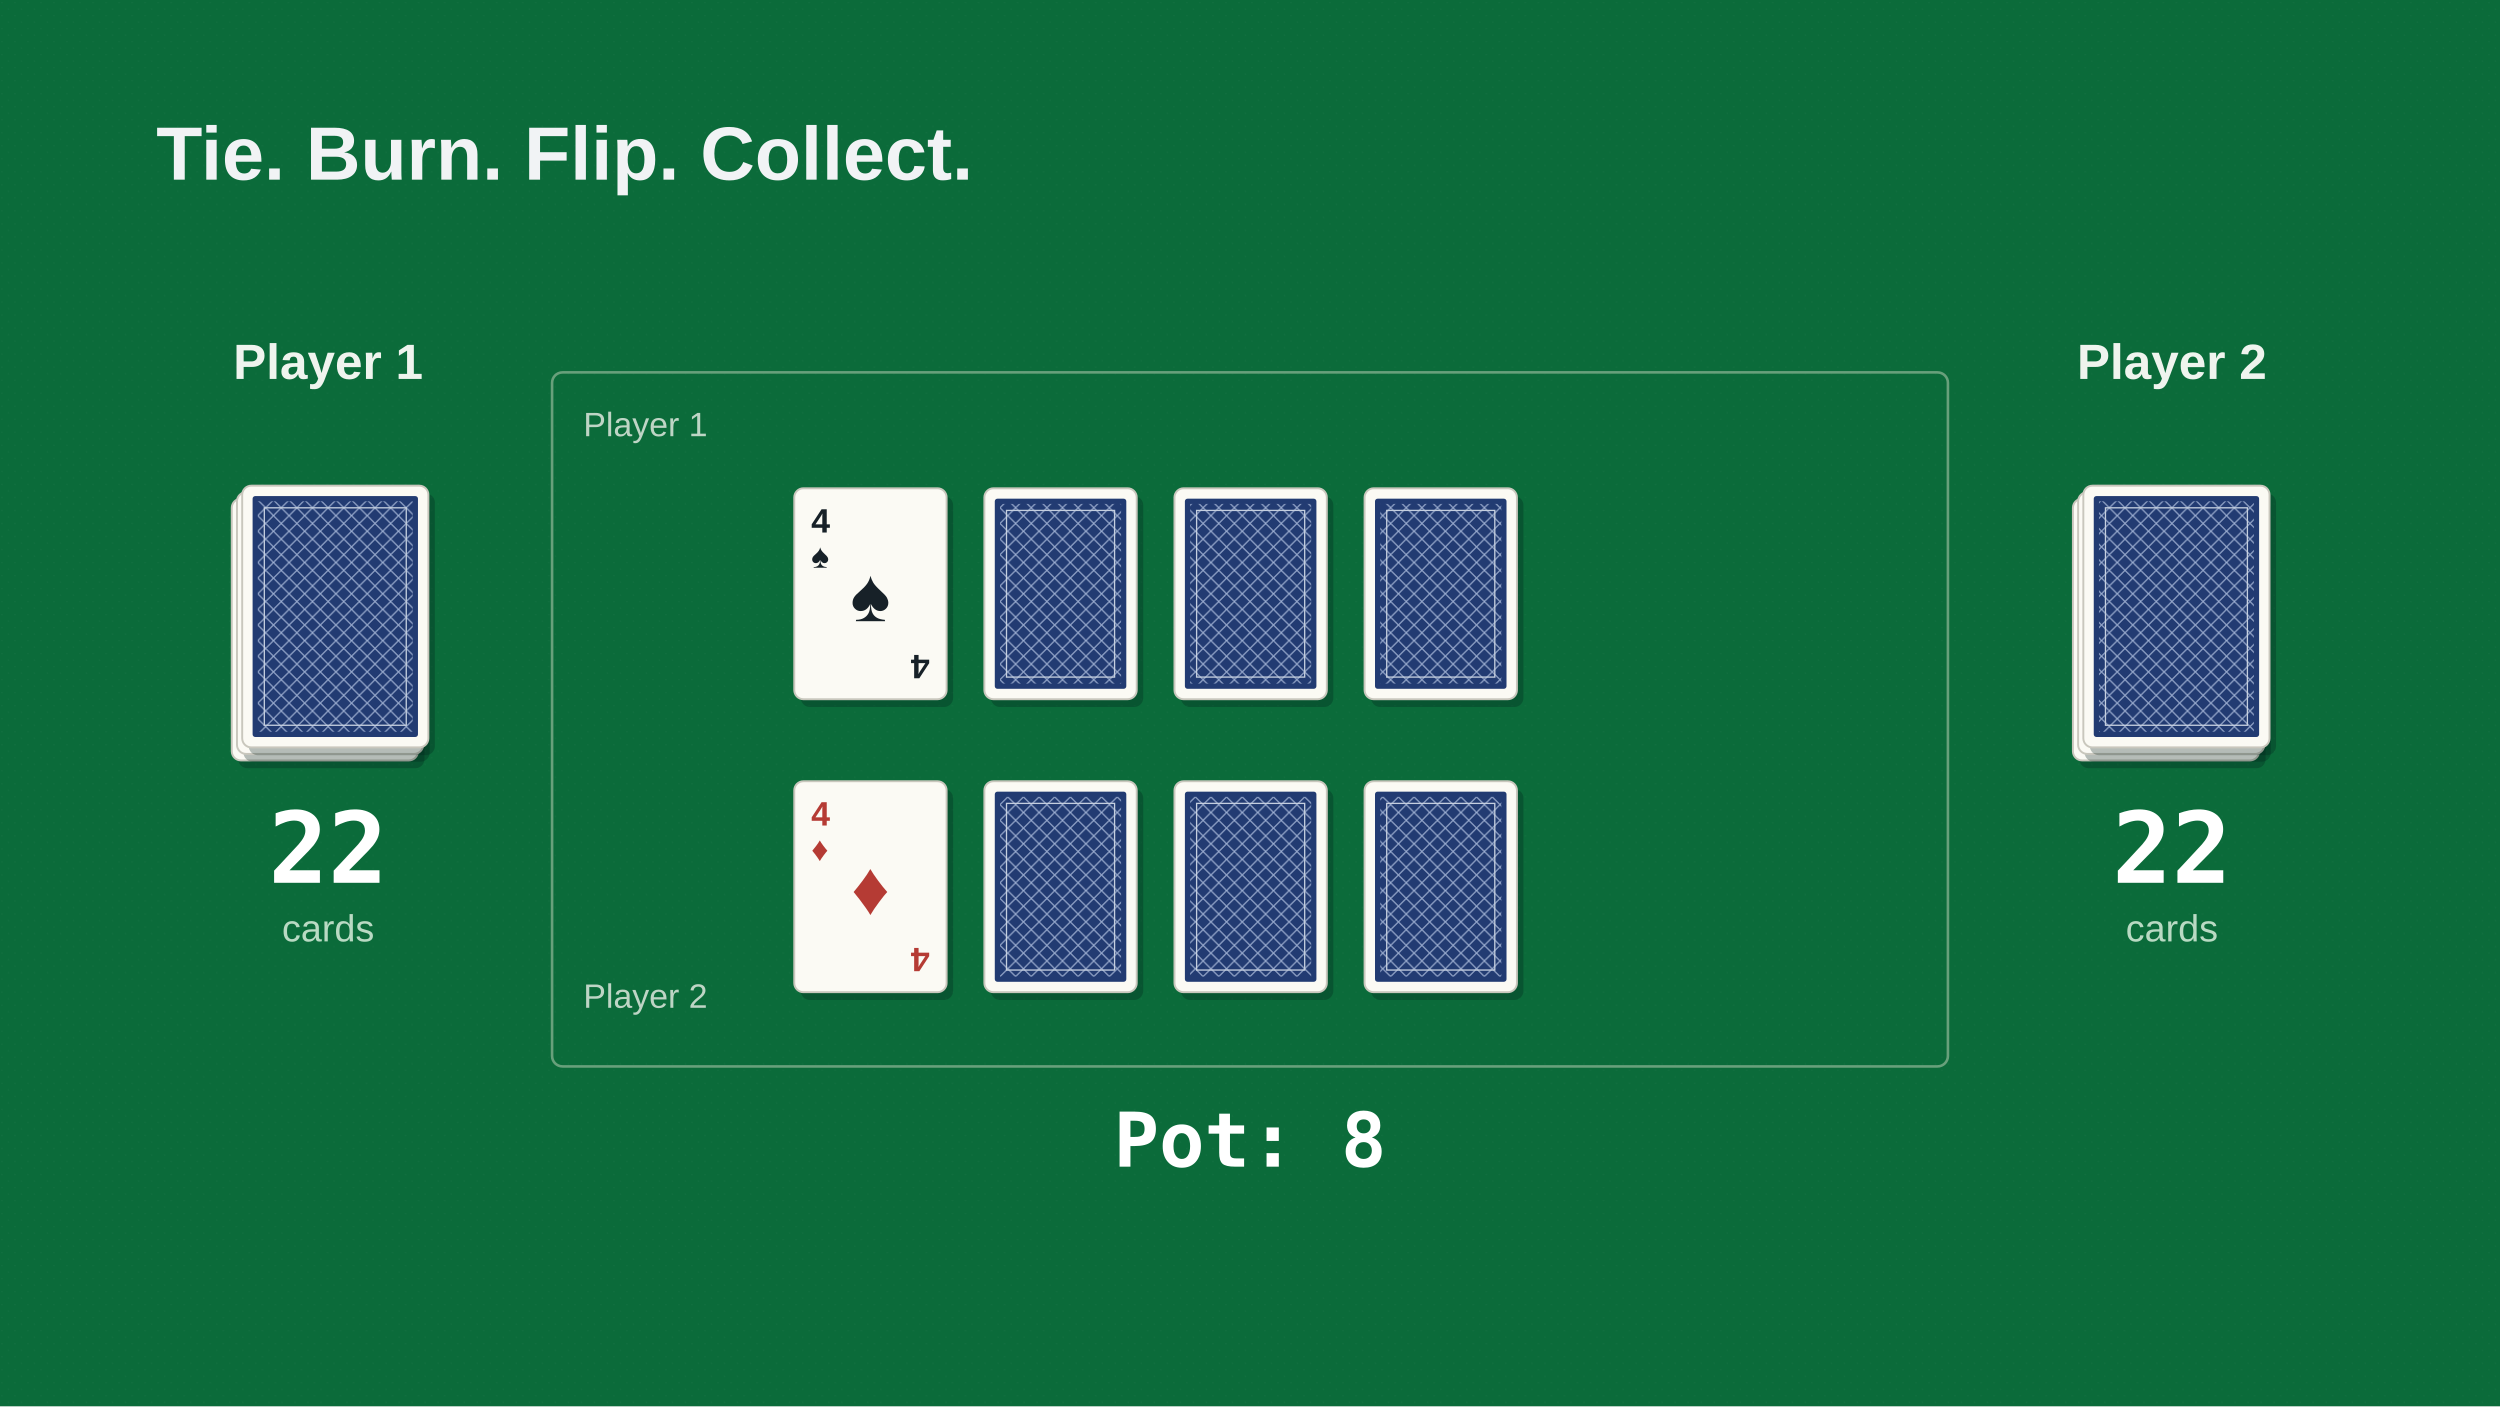
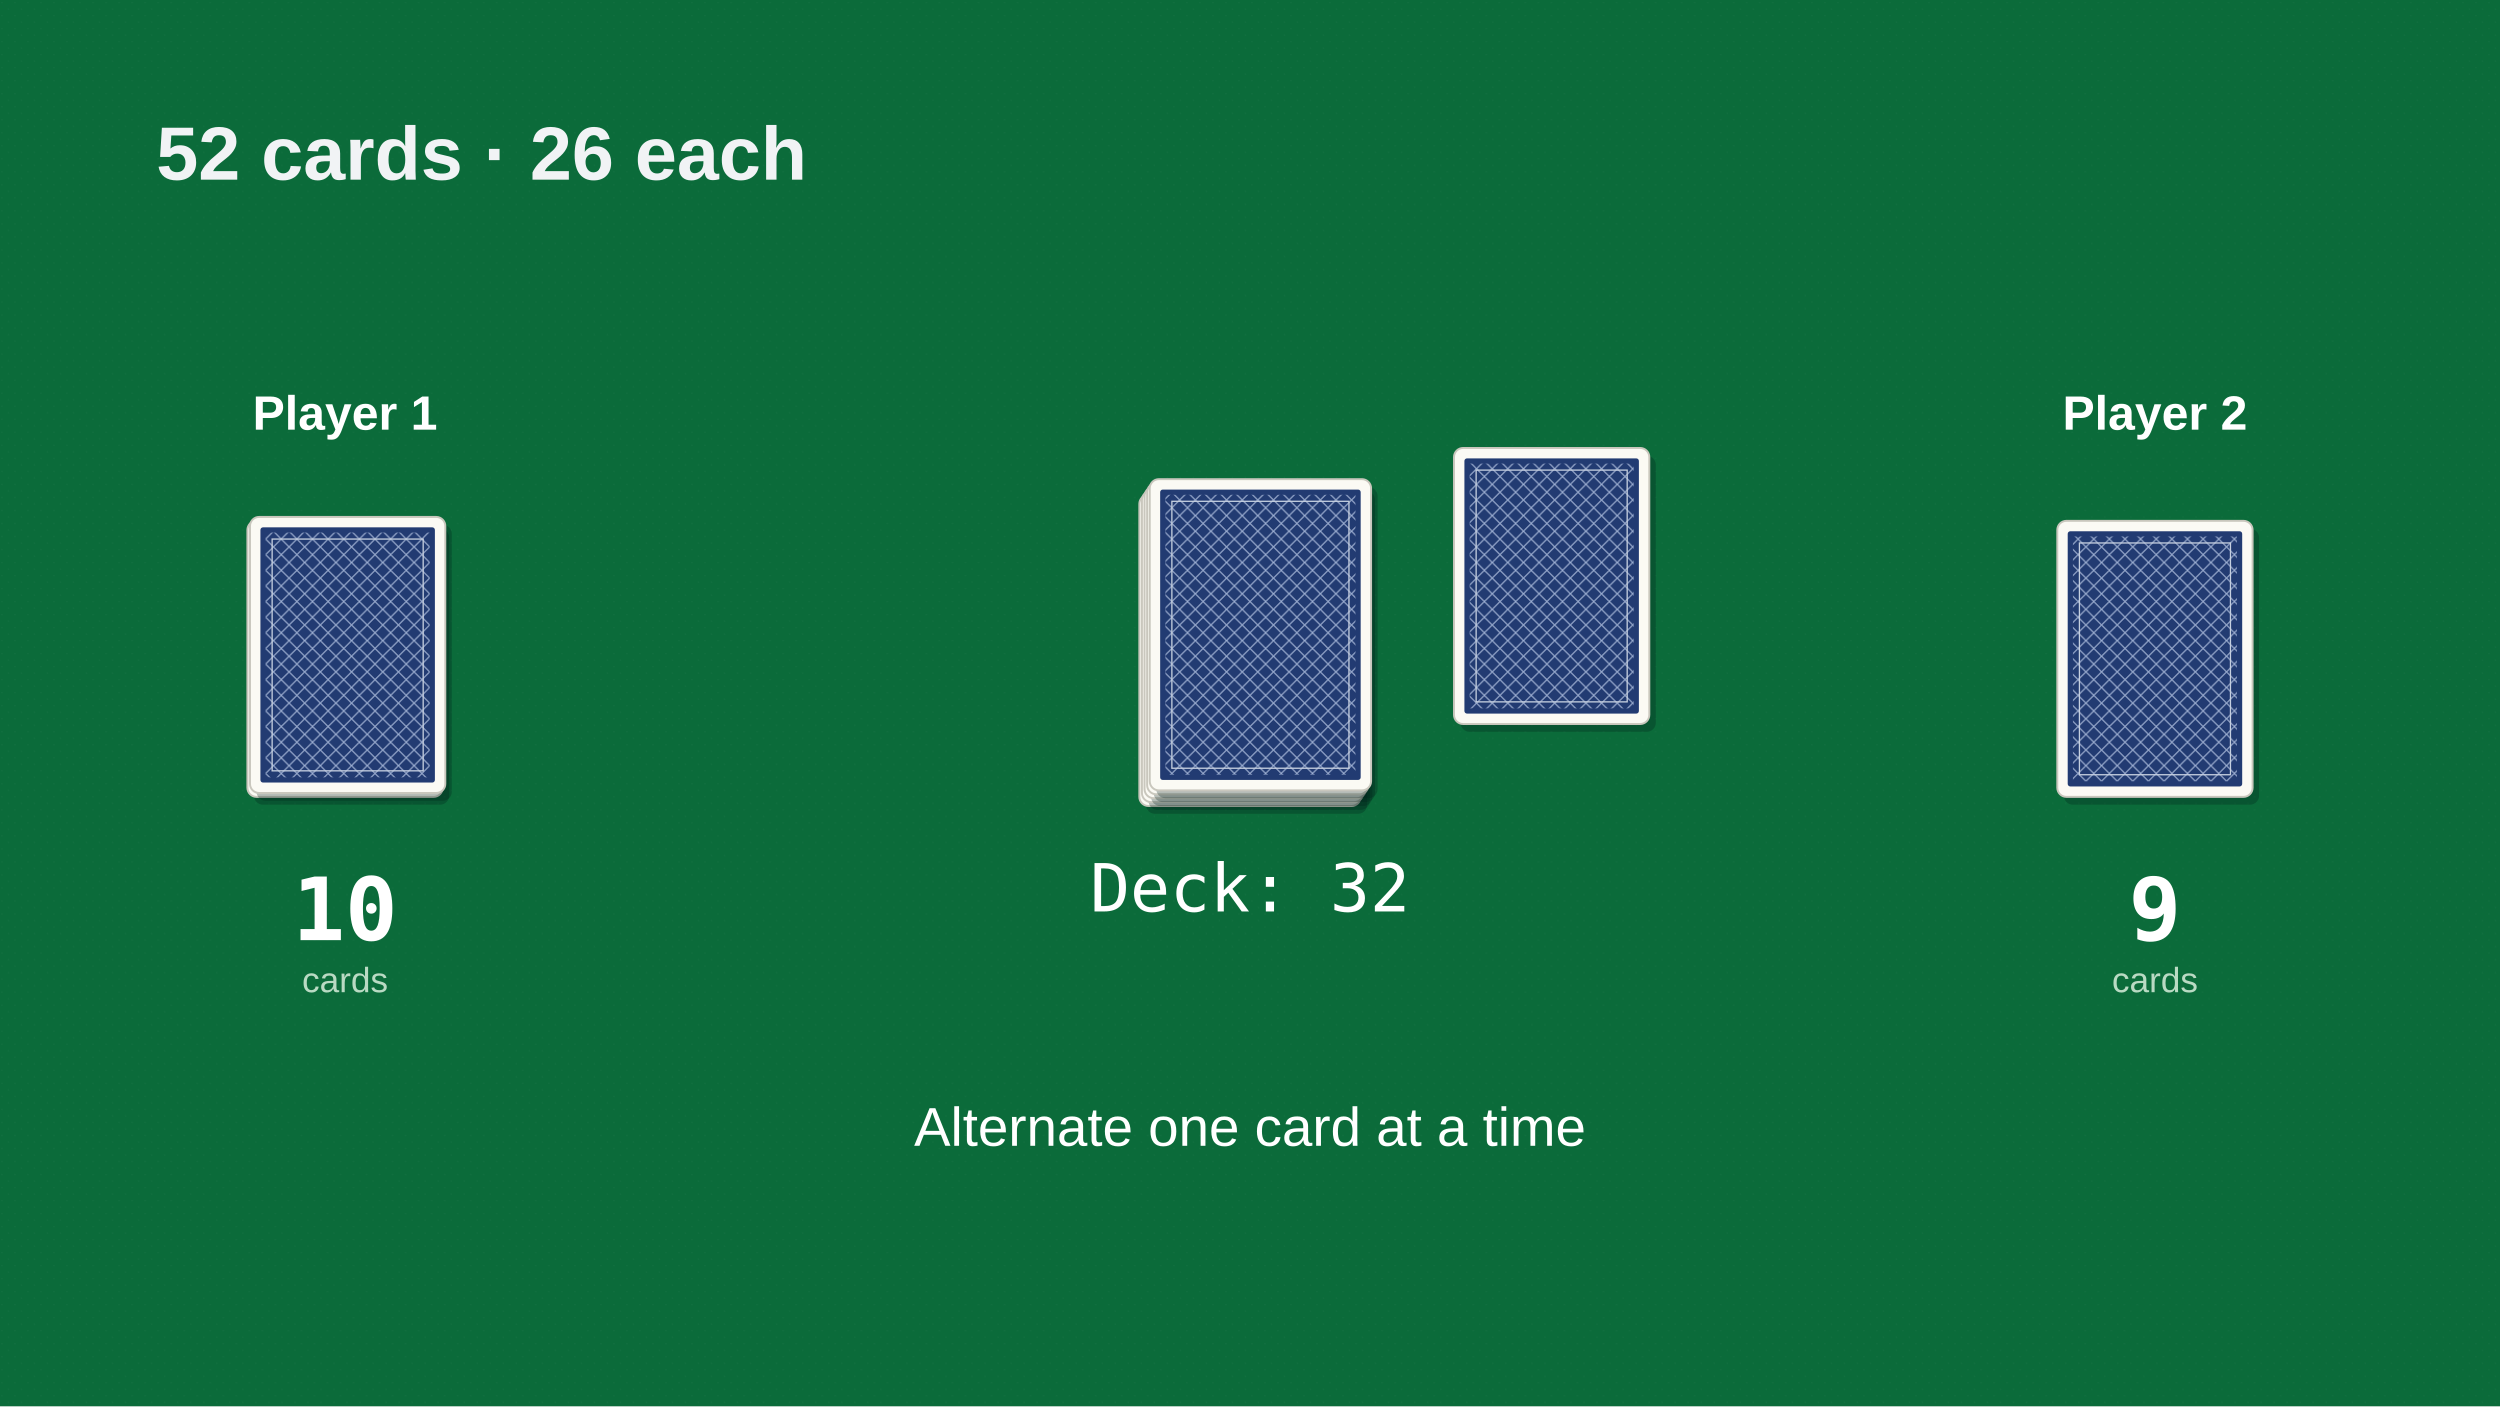
<svg xmlns="http://www.w3.org/2000/svg" width="1920" height="1080" viewBox="0 0 1920 1080" role="img">
  <defs>
    <pattern id="back" width="12" height="12" patternUnits="userSpaceOnUse">
      <path d="M0 6L6 0L12 6L6 12Z" fill="none" stroke="#8fa1c5" stroke-width="1" />
    </pattern>
    <pattern id="felt" width="10" height="10" patternUnits="userSpaceOnUse">
      <path d="M1 2h1M6 7h1" stroke="#ffffff" stroke-opacity=".035" />
    </pattern>
  </defs>
  <rect x="0.00" y="0.00" width="1920.00" height="1080.00" rx="0" fill="#0b6b3a" />
  <rect x="0.00" y="0.00" width="1920.00" height="1080.00" rx="0" fill="url(#felt)" />
-   <text x="120.00" y="138.00" font-family="Liberation Sans" font-size="58" font-weight="700" fill="#f1f3f5" text-anchor="start" opacity="1" xml:space="preserve">Tie. Burn. Flip. Collect.</text>
-   <text x="252.00" y="291.00" font-family="Liberation Sans" font-size="38" font-weight="700" fill="#eff4ee" text-anchor="middle" opacity="1" xml:space="preserve">Player 1</text>
-   <text x="1668.00" y="291.00" font-family="Liberation Sans" font-size="38" font-weight="700" fill="#eff4ee" text-anchor="middle" opacity="1" xml:space="preserve">Player 2</text>
+   <text x="120.00" y="138.00" font-family="Liberation Sans" font-size="58" font-weight="700" fill="#f1f3f5" text-anchor="start" opacity="1" xml:space="preserve">52 cards · 26 each</text>
+   <text x="265.00" y="330.00" font-family="Liberation Sans" font-size="37" font-weight="700" fill="#ffffff" text-anchor="middle" opacity="1" xml:space="preserve">Player 1</text>
  <g opacity="1">
-     <rect x="183.00" y="389.00" width="143.00" height="201.00" rx="7" fill="#001e18" opacity="0.28" />
-     <rect x="178.00" y="383.00" width="143.00" height="201.00" rx="7" fill="#fbfaf4" stroke="#c9c7bd" stroke-width="1.5" />
-     <rect x="186.00" y="391.00" width="127.00" height="185.00" rx="2" fill="#223b72" />
-     <rect x="190.00" y="395.00" width="119.00" height="177.00" rx="0" fill="url(#back)" />
-     <rect x="195.00" y="400.00" width="109.00" height="167.00" rx="0" fill="none" stroke="#c5cfdf" stroke-width="1" />
+     <rect x="195.00" y="406.00" width="150.00" height="212.00" rx="7" fill="#001e18" opacity="0.28" />
+     <rect x="190.00" y="400.00" width="150.00" height="212.00" rx="7" fill="#fbfaf4" stroke="#c9c7bd" stroke-width="1.5" />
+     <rect x="198.00" y="408.00" width="134.00" height="196.00" rx="2" fill="#223b72" />
+     <rect x="202.00" y="412.00" width="126.00" height="188.00" rx="0" fill="url(#back)" />
+     <rect x="207.00" y="417.00" width="116.00" height="178.00" rx="0" fill="none" stroke="#c5cfdf" stroke-width="1" />
  </g>
  <g opacity="1">
-     <rect x="187.00" y="384.00" width="143.00" height="201.00" rx="7" fill="#001e18" opacity="0.28" />
-     <rect x="182.00" y="378.00" width="143.00" height="201.00" rx="7" fill="#fbfaf4" stroke="#c9c7bd" stroke-width="1.5" />
-     <rect x="190.00" y="386.00" width="127.00" height="185.00" rx="2" fill="#223b72" />
-     <rect x="194.00" y="390.00" width="119.00" height="177.00" rx="0" fill="url(#back)" />
-     <rect x="199.00" y="395.00" width="109.00" height="167.00" rx="0" fill="none" stroke="#c5cfdf" stroke-width="1" />
+     <rect x="197.00" y="403.00" width="150.00" height="212.00" rx="7" fill="#001e18" opacity="0.28" />
+     <rect x="192.00" y="397.00" width="150.00" height="212.00" rx="7" fill="#fbfaf4" stroke="#c9c7bd" stroke-width="1.5" />
+     <rect x="200.00" y="405.00" width="134.00" height="196.00" rx="2" fill="#223b72" />
+     <rect x="204.00" y="409.00" width="126.00" height="188.00" rx="0" fill="url(#back)" />
+     <rect x="209.00" y="414.00" width="116.00" height="178.00" rx="0" fill="none" stroke="#c5cfdf" stroke-width="1" />
+   </g>
+   <text x="265.00" y="722.00" font-family="DejaVu Sans Mono" font-size="67" font-weight="700" fill="#ffffff" text-anchor="middle" opacity="1" xml:space="preserve">10</text>
+   <text x="265.00" y="762.00" font-family="Liberation Sans" font-size="27" font-weight="400" fill="#b9dac3" text-anchor="middle" opacity="1" xml:space="preserve">cards</text>
+   <text x="1655.00" y="330.00" font-family="Liberation Sans" font-size="37" font-weight="700" fill="#ffffff" text-anchor="middle" opacity="1" xml:space="preserve">Player 2</text>
+   <g opacity="1">
+     <rect x="1585.00" y="406.00" width="150.00" height="212.00" rx="7" fill="#001e18" opacity="0.28" />
+     <rect x="1580.00" y="400.00" width="150.00" height="212.00" rx="7" fill="#fbfaf4" stroke="#c9c7bd" stroke-width="1.5" />
+     <rect x="1588.00" y="408.00" width="134.00" height="196.00" rx="2" fill="#223b72" />
+     <rect x="1592.00" y="412.00" width="126.00" height="188.00" rx="0" fill="url(#back)" />
+     <rect x="1597.00" y="417.00" width="116.00" height="178.00" rx="0" fill="none" stroke="#c5cfdf" stroke-width="1" />
+   </g>
+   <text x="1655.00" y="722.00" font-family="DejaVu Sans Mono" font-size="67" font-weight="700" fill="#ffffff" text-anchor="middle" opacity="1" xml:space="preserve">9</text>
+   <text x="1655.00" y="762.00" font-family="Liberation Sans" font-size="27" font-weight="400" fill="#b9dac3" text-anchor="middle" opacity="1" xml:space="preserve">cards</text>
+   <g opacity="1">
+     <rect x="880.00" y="386.00" width="170.00" height="239.00" rx="7" fill="#001e18" opacity="0.28" />
+     <rect x="875.00" y="380.00" width="170.00" height="239.00" rx="7" fill="#fbfaf4" stroke="#c9c7bd" stroke-width="1.5" />
+     <rect x="883.00" y="388.00" width="154.00" height="223.00" rx="2" fill="#223b72" />
+     <rect x="887.00" y="392.00" width="146.00" height="215.00" rx="0" fill="url(#back)" />
+     <rect x="892.00" y="397.00" width="136.00" height="205.00" rx="0" fill="none" stroke="#c5cfdf" stroke-width="1" />
  </g>
  <g opacity="1">
-     <rect x="191.00" y="379.00" width="143.00" height="201.00" rx="7" fill="#001e18" opacity="0.28" />
-     <rect x="186.00" y="373.00" width="143.00" height="201.00" rx="7" fill="#fbfaf4" stroke="#c9c7bd" stroke-width="1.5" />
-     <rect x="194.00" y="381.00" width="127.00" height="185.00" rx="2" fill="#223b72" />
-     <rect x="198.00" y="385.00" width="119.00" height="177.00" rx="0" fill="url(#back)" />
-     <rect x="203.00" y="390.00" width="109.00" height="167.00" rx="0" fill="none" stroke="#c5cfdf" stroke-width="1" />
+     <rect x="882.00" y="383.00" width="170.00" height="239.00" rx="7" fill="#001e18" opacity="0.28" />
+     <rect x="877.00" y="377.00" width="170.00" height="239.00" rx="7" fill="#fbfaf4" stroke="#c9c7bd" stroke-width="1.5" />
+     <rect x="885.00" y="385.00" width="154.00" height="223.00" rx="2" fill="#223b72" />
+     <rect x="889.00" y="389.00" width="146.00" height="215.00" rx="0" fill="url(#back)" />
+     <rect x="894.00" y="394.00" width="136.00" height="205.00" rx="0" fill="none" stroke="#c5cfdf" stroke-width="1" />
  </g>
  <g opacity="1">
-     <rect x="1597.00" y="389.00" width="143.00" height="201.00" rx="7" fill="#001e18" opacity="0.28" />
-     <rect x="1592.00" y="383.00" width="143.00" height="201.00" rx="7" fill="#fbfaf4" stroke="#c9c7bd" stroke-width="1.5" />
-     <rect x="1600.00" y="391.00" width="127.00" height="185.00" rx="2" fill="#223b72" />
-     <rect x="1604.00" y="395.00" width="119.00" height="177.00" rx="0" fill="url(#back)" />
-     <rect x="1609.00" y="400.00" width="109.00" height="167.00" rx="0" fill="none" stroke="#c5cfdf" stroke-width="1" />
+     <rect x="884.00" y="380.00" width="170.00" height="239.00" rx="7" fill="#001e18" opacity="0.28" />
+     <rect x="879.00" y="374.00" width="170.00" height="239.00" rx="7" fill="#fbfaf4" stroke="#c9c7bd" stroke-width="1.5" />
+     <rect x="887.00" y="382.00" width="154.00" height="223.00" rx="2" fill="#223b72" />
+     <rect x="891.00" y="386.00" width="146.00" height="215.00" rx="0" fill="url(#back)" />
+     <rect x="896.00" y="391.00" width="136.00" height="205.00" rx="0" fill="none" stroke="#c5cfdf" stroke-width="1" />
  </g>
  <g opacity="1">
-     <rect x="1601.00" y="384.00" width="143.00" height="201.00" rx="7" fill="#001e18" opacity="0.28" />
-     <rect x="1596.00" y="378.00" width="143.00" height="201.00" rx="7" fill="#fbfaf4" stroke="#c9c7bd" stroke-width="1.5" />
-     <rect x="1604.00" y="386.00" width="127.00" height="185.00" rx="2" fill="#223b72" />
-     <rect x="1608.00" y="390.00" width="119.00" height="177.00" rx="0" fill="url(#back)" />
-     <rect x="1613.00" y="395.00" width="109.00" height="167.00" rx="0" fill="none" stroke="#c5cfdf" stroke-width="1" />
+     <rect x="886.00" y="377.00" width="170.00" height="239.00" rx="7" fill="#001e18" opacity="0.28" />
+     <rect x="881.00" y="371.00" width="170.00" height="239.00" rx="7" fill="#fbfaf4" stroke="#c9c7bd" stroke-width="1.5" />
+     <rect x="889.00" y="379.00" width="154.00" height="223.00" rx="2" fill="#223b72" />
+     <rect x="893.00" y="383.00" width="146.00" height="215.00" rx="0" fill="url(#back)" />
+     <rect x="898.00" y="388.00" width="136.00" height="205.00" rx="0" fill="none" stroke="#c5cfdf" stroke-width="1" />
  </g>
  <g opacity="1">
-     <rect x="1605.00" y="379.00" width="143.00" height="201.00" rx="7" fill="#001e18" opacity="0.28" />
-     <rect x="1600.00" y="373.00" width="143.00" height="201.00" rx="7" fill="#fbfaf4" stroke="#c9c7bd" stroke-width="1.5" />
-     <rect x="1608.00" y="381.00" width="127.00" height="185.00" rx="2" fill="#223b72" />
-     <rect x="1612.00" y="385.00" width="119.00" height="177.00" rx="0" fill="url(#back)" />
-     <rect x="1617.00" y="390.00" width="109.00" height="167.00" rx="0" fill="none" stroke="#c5cfdf" stroke-width="1" />
+     <rect x="888.00" y="374.00" width="170.00" height="239.00" rx="7" fill="#001e18" opacity="0.28" />
+     <rect x="883.00" y="368.00" width="170.00" height="239.00" rx="7" fill="#fbfaf4" stroke="#c9c7bd" stroke-width="1.5" />
+     <rect x="891.00" y="376.00" width="154.00" height="223.00" rx="2" fill="#223b72" />
+     <rect x="895.00" y="380.00" width="146.00" height="215.00" rx="0" fill="url(#back)" />
+     <rect x="900.00" y="385.00" width="136.00" height="205.00" rx="0" fill="none" stroke="#c5cfdf" stroke-width="1" />
  </g>
-   <text x="252.00" y="678.00" font-family="DejaVu Sans Mono" font-size="76" font-weight="700" fill="#fff" text-anchor="middle" opacity="1" xml:space="preserve">22</text>
-   <text x="1668.00" y="678.00" font-family="DejaVu Sans Mono" font-size="76" font-weight="700" fill="#fff" text-anchor="middle" opacity="1" xml:space="preserve">22</text>
-   <text x="252.00" y="723.00" font-family="Liberation Sans" font-size="29" font-weight="400" fill="#b9dac3" text-anchor="middle" opacity="1" xml:space="preserve">cards</text>
-   <text x="1668.00" y="723.00" font-family="Liberation Sans" font-size="29" font-weight="400" fill="#b9dac3" text-anchor="middle" opacity="1" xml:space="preserve">cards</text>
-   <rect x="424.00" y="286.00" width="1072.00" height="533.00" rx="8" fill="none" stroke="#68a07b" stroke-width="2" />
-   <text x="448.00" y="335.00" font-family="Liberation Sans" font-size="26" font-weight="400" fill="#bed5c5" text-anchor="start" opacity="1" xml:space="preserve">Player 1</text>
-   <text x="448.00" y="774.00" font-family="Liberation Sans" font-size="26" font-weight="400" fill="#bed5c5" text-anchor="start" opacity="1" xml:space="preserve">Player 2</text>
+   <text x="960.00" y="700.00" font-family="DejaVu Sans Mono" font-size="51" font-weight="400" fill="#ffffff" text-anchor="middle" opacity="1" xml:space="preserve">Deck: 32</text>
  <g opacity="1">
-     <rect x="615.00" y="381.00" width="117.00" height="162.00" rx="7" fill="#001e18" opacity="0.28" />
-     <rect x="610.00" y="375.00" width="117.00" height="162.00" rx="7" fill="#fbfaf4" stroke="#c9c7bd" stroke-width="1.5" />
-     <text x="623.00" y="409.00" font-family="Liberation Sans" font-size="26" font-weight="700" fill="#172128" text-anchor="start" opacity="1" xml:space="preserve">4</text>
-     <text x="623.00" y="436.00" font-family="Liberation Sans" font-size="26" font-weight="400" fill="#172128" text-anchor="start" opacity="1" xml:space="preserve">♠</text>
-     <text x="668.50" y="477.06" font-family="Liberation Sans" font-size="58" font-weight="400" fill="#172128" text-anchor="middle" opacity="1" xml:space="preserve">♠</text>
-     <g transform="rotate(180 668.5 456.0)">
-       <text x="623.00" y="409.00" font-family="Liberation Sans" font-size="26" font-weight="700" fill="#172128" text-anchor="start" opacity="1" xml:space="preserve">4</text>
-     </g>
+     <rect x="1121.67" y="350.04" width="150.00" height="212.00" rx="7" fill="#001e18" opacity="0.28" />
+     <rect x="1116.67" y="344.04" width="150.00" height="212.00" rx="7" fill="#fbfaf4" stroke="#c9c7bd" stroke-width="1.5" />
+     <rect x="1124.67" y="352.04" width="134.00" height="196.00" rx="2" fill="#223b72" />
+     <rect x="1128.67" y="356.04" width="126.00" height="188.00" rx="0" fill="url(#back)" />
+     <rect x="1133.67" y="361.04" width="116.00" height="178.00" rx="0" fill="none" stroke="#c5cfdf" stroke-width="1" />
  </g>
-   <g opacity="1">
-     <rect x="615.00" y="606.00" width="117.00" height="162.00" rx="7" fill="#001e18" opacity="0.28" />
-     <rect x="610.00" y="600.00" width="117.00" height="162.00" rx="7" fill="#fbfaf4" stroke="#c9c7bd" stroke-width="1.5" />
-     <text x="623.00" y="634.00" font-family="Liberation Sans" font-size="26" font-weight="700" fill="#b53b34" text-anchor="start" opacity="1" xml:space="preserve">4</text>
-     <text x="623.00" y="661.00" font-family="Liberation Sans" font-size="26" font-weight="400" fill="#b53b34" text-anchor="start" opacity="1" xml:space="preserve">♦</text>
-     <text x="668.50" y="702.06" font-family="Liberation Sans" font-size="58" font-weight="400" fill="#b53b34" text-anchor="middle" opacity="1" xml:space="preserve">♦</text>
-     <g transform="rotate(180 668.5 681.0)">
-       <text x="623.00" y="634.00" font-family="Liberation Sans" font-size="26" font-weight="700" fill="#b53b34" text-anchor="start" opacity="1" xml:space="preserve">4</text>
-     </g>
-   </g>
-   <g opacity="1">
-     <rect x="761.00" y="381.00" width="117.00" height="162.00" rx="7" fill="#001e18" opacity="0.28" />
-     <rect x="756.00" y="375.00" width="117.00" height="162.00" rx="7" fill="#fbfaf4" stroke="#c9c7bd" stroke-width="1.5" />
-     <rect x="764.00" y="383.00" width="101.00" height="146.00" rx="2" fill="#223b72" />
-     <rect x="768.00" y="387.00" width="93.00" height="138.00" rx="0" fill="url(#back)" />
-     <rect x="773.00" y="392.00" width="83.00" height="128.00" rx="0" fill="none" stroke="#c5cfdf" stroke-width="1" />
-   </g>
-   <g opacity="1">
-     <rect x="761.00" y="606.00" width="117.00" height="162.00" rx="7" fill="#001e18" opacity="0.28" />
-     <rect x="756.00" y="600.00" width="117.00" height="162.00" rx="7" fill="#fbfaf4" stroke="#c9c7bd" stroke-width="1.5" />
-     <rect x="764.00" y="608.00" width="101.00" height="146.00" rx="2" fill="#223b72" />
-     <rect x="768.00" y="612.00" width="93.00" height="138.00" rx="0" fill="url(#back)" />
-     <rect x="773.00" y="617.00" width="83.00" height="128.00" rx="0" fill="none" stroke="#c5cfdf" stroke-width="1" />
-   </g>
-   <g opacity="1">
-     <rect x="907.00" y="381.00" width="117.00" height="162.00" rx="7" fill="#001e18" opacity="0.28" />
-     <rect x="902.00" y="375.00" width="117.00" height="162.00" rx="7" fill="#fbfaf4" stroke="#c9c7bd" stroke-width="1.5" />
-     <rect x="910.00" y="383.00" width="101.00" height="146.00" rx="2" fill="#223b72" />
-     <rect x="914.00" y="387.00" width="93.00" height="138.00" rx="0" fill="url(#back)" />
-     <rect x="919.00" y="392.00" width="83.00" height="128.00" rx="0" fill="none" stroke="#c5cfdf" stroke-width="1" />
-   </g>
-   <g opacity="1">
-     <rect x="907.00" y="606.00" width="117.00" height="162.00" rx="7" fill="#001e18" opacity="0.28" />
-     <rect x="902.00" y="600.00" width="117.00" height="162.00" rx="7" fill="#fbfaf4" stroke="#c9c7bd" stroke-width="1.5" />
-     <rect x="910.00" y="608.00" width="101.00" height="146.00" rx="2" fill="#223b72" />
-     <rect x="914.00" y="612.00" width="93.00" height="138.00" rx="0" fill="url(#back)" />
-     <rect x="919.00" y="617.00" width="83.00" height="128.00" rx="0" fill="none" stroke="#c5cfdf" stroke-width="1" />
-   </g>
-   <g opacity="1">
-     <rect x="1053.00" y="381.00" width="117.00" height="162.00" rx="7" fill="#001e18" opacity="0.28" />
-     <rect x="1048.00" y="375.00" width="117.00" height="162.00" rx="7" fill="#fbfaf4" stroke="#c9c7bd" stroke-width="1.5" />
-     <rect x="1056.00" y="383.00" width="101.00" height="146.00" rx="2" fill="#223b72" />
-     <rect x="1060.00" y="387.00" width="93.00" height="138.00" rx="0" fill="url(#back)" />
-     <rect x="1065.00" y="392.00" width="83.00" height="128.00" rx="0" fill="none" stroke="#c5cfdf" stroke-width="1" />
-   </g>
-   <g opacity="1">
-     <rect x="1053.00" y="606.00" width="117.00" height="162.00" rx="7" fill="#001e18" opacity="0.28" />
-     <rect x="1048.00" y="600.00" width="117.00" height="162.00" rx="7" fill="#fbfaf4" stroke="#c9c7bd" stroke-width="1.5" />
-     <rect x="1056.00" y="608.00" width="101.00" height="146.00" rx="2" fill="#223b72" />
-     <rect x="1060.00" y="612.00" width="93.00" height="138.00" rx="0" fill="url(#back)" />
-     <rect x="1065.00" y="617.00" width="83.00" height="128.00" rx="0" fill="none" stroke="#c5cfdf" stroke-width="1" />
-   </g>
-   <text x="960.00" y="896.00" font-family="DejaVu Sans Mono" font-size="58" font-weight="700" fill="#fff" text-anchor="middle" opacity="1" xml:space="preserve">Pot: 8</text>
+   <text x="960.00" y="880.00" font-family="Liberation Sans" font-size="42" font-weight="400" fill="#ffffff" text-anchor="middle" opacity="1" xml:space="preserve">Alternate one card at a time</text>
</svg>
